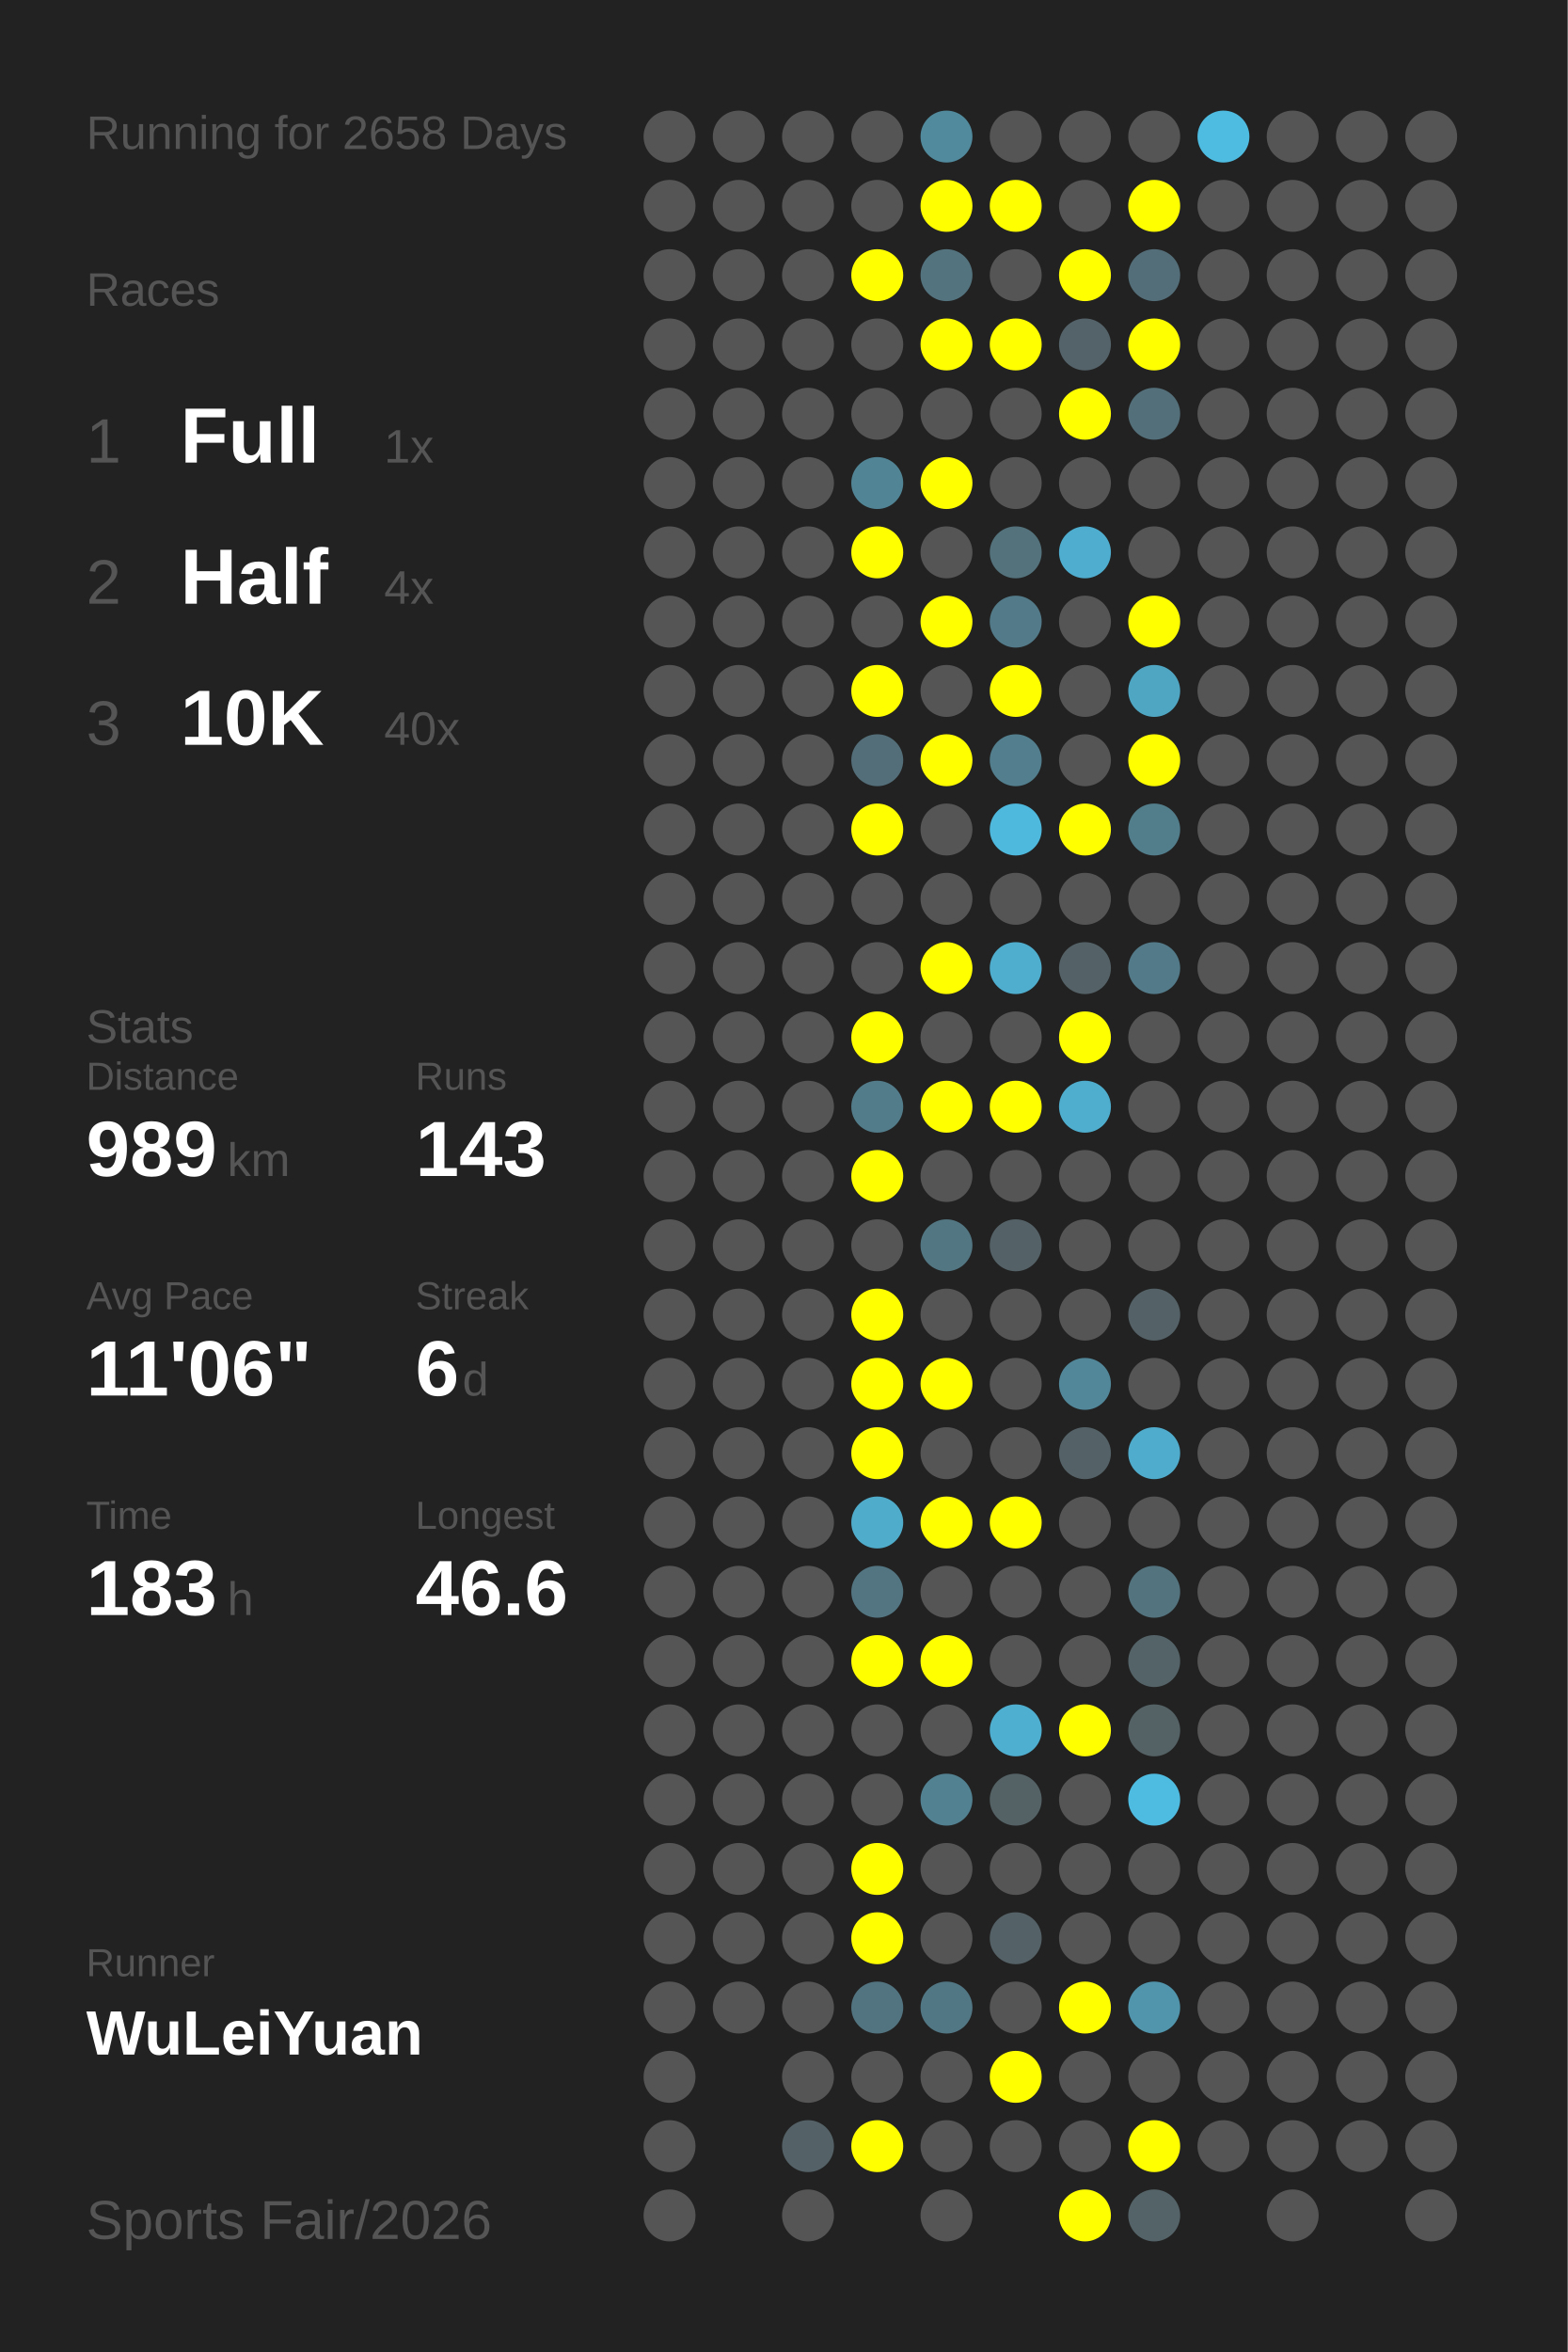
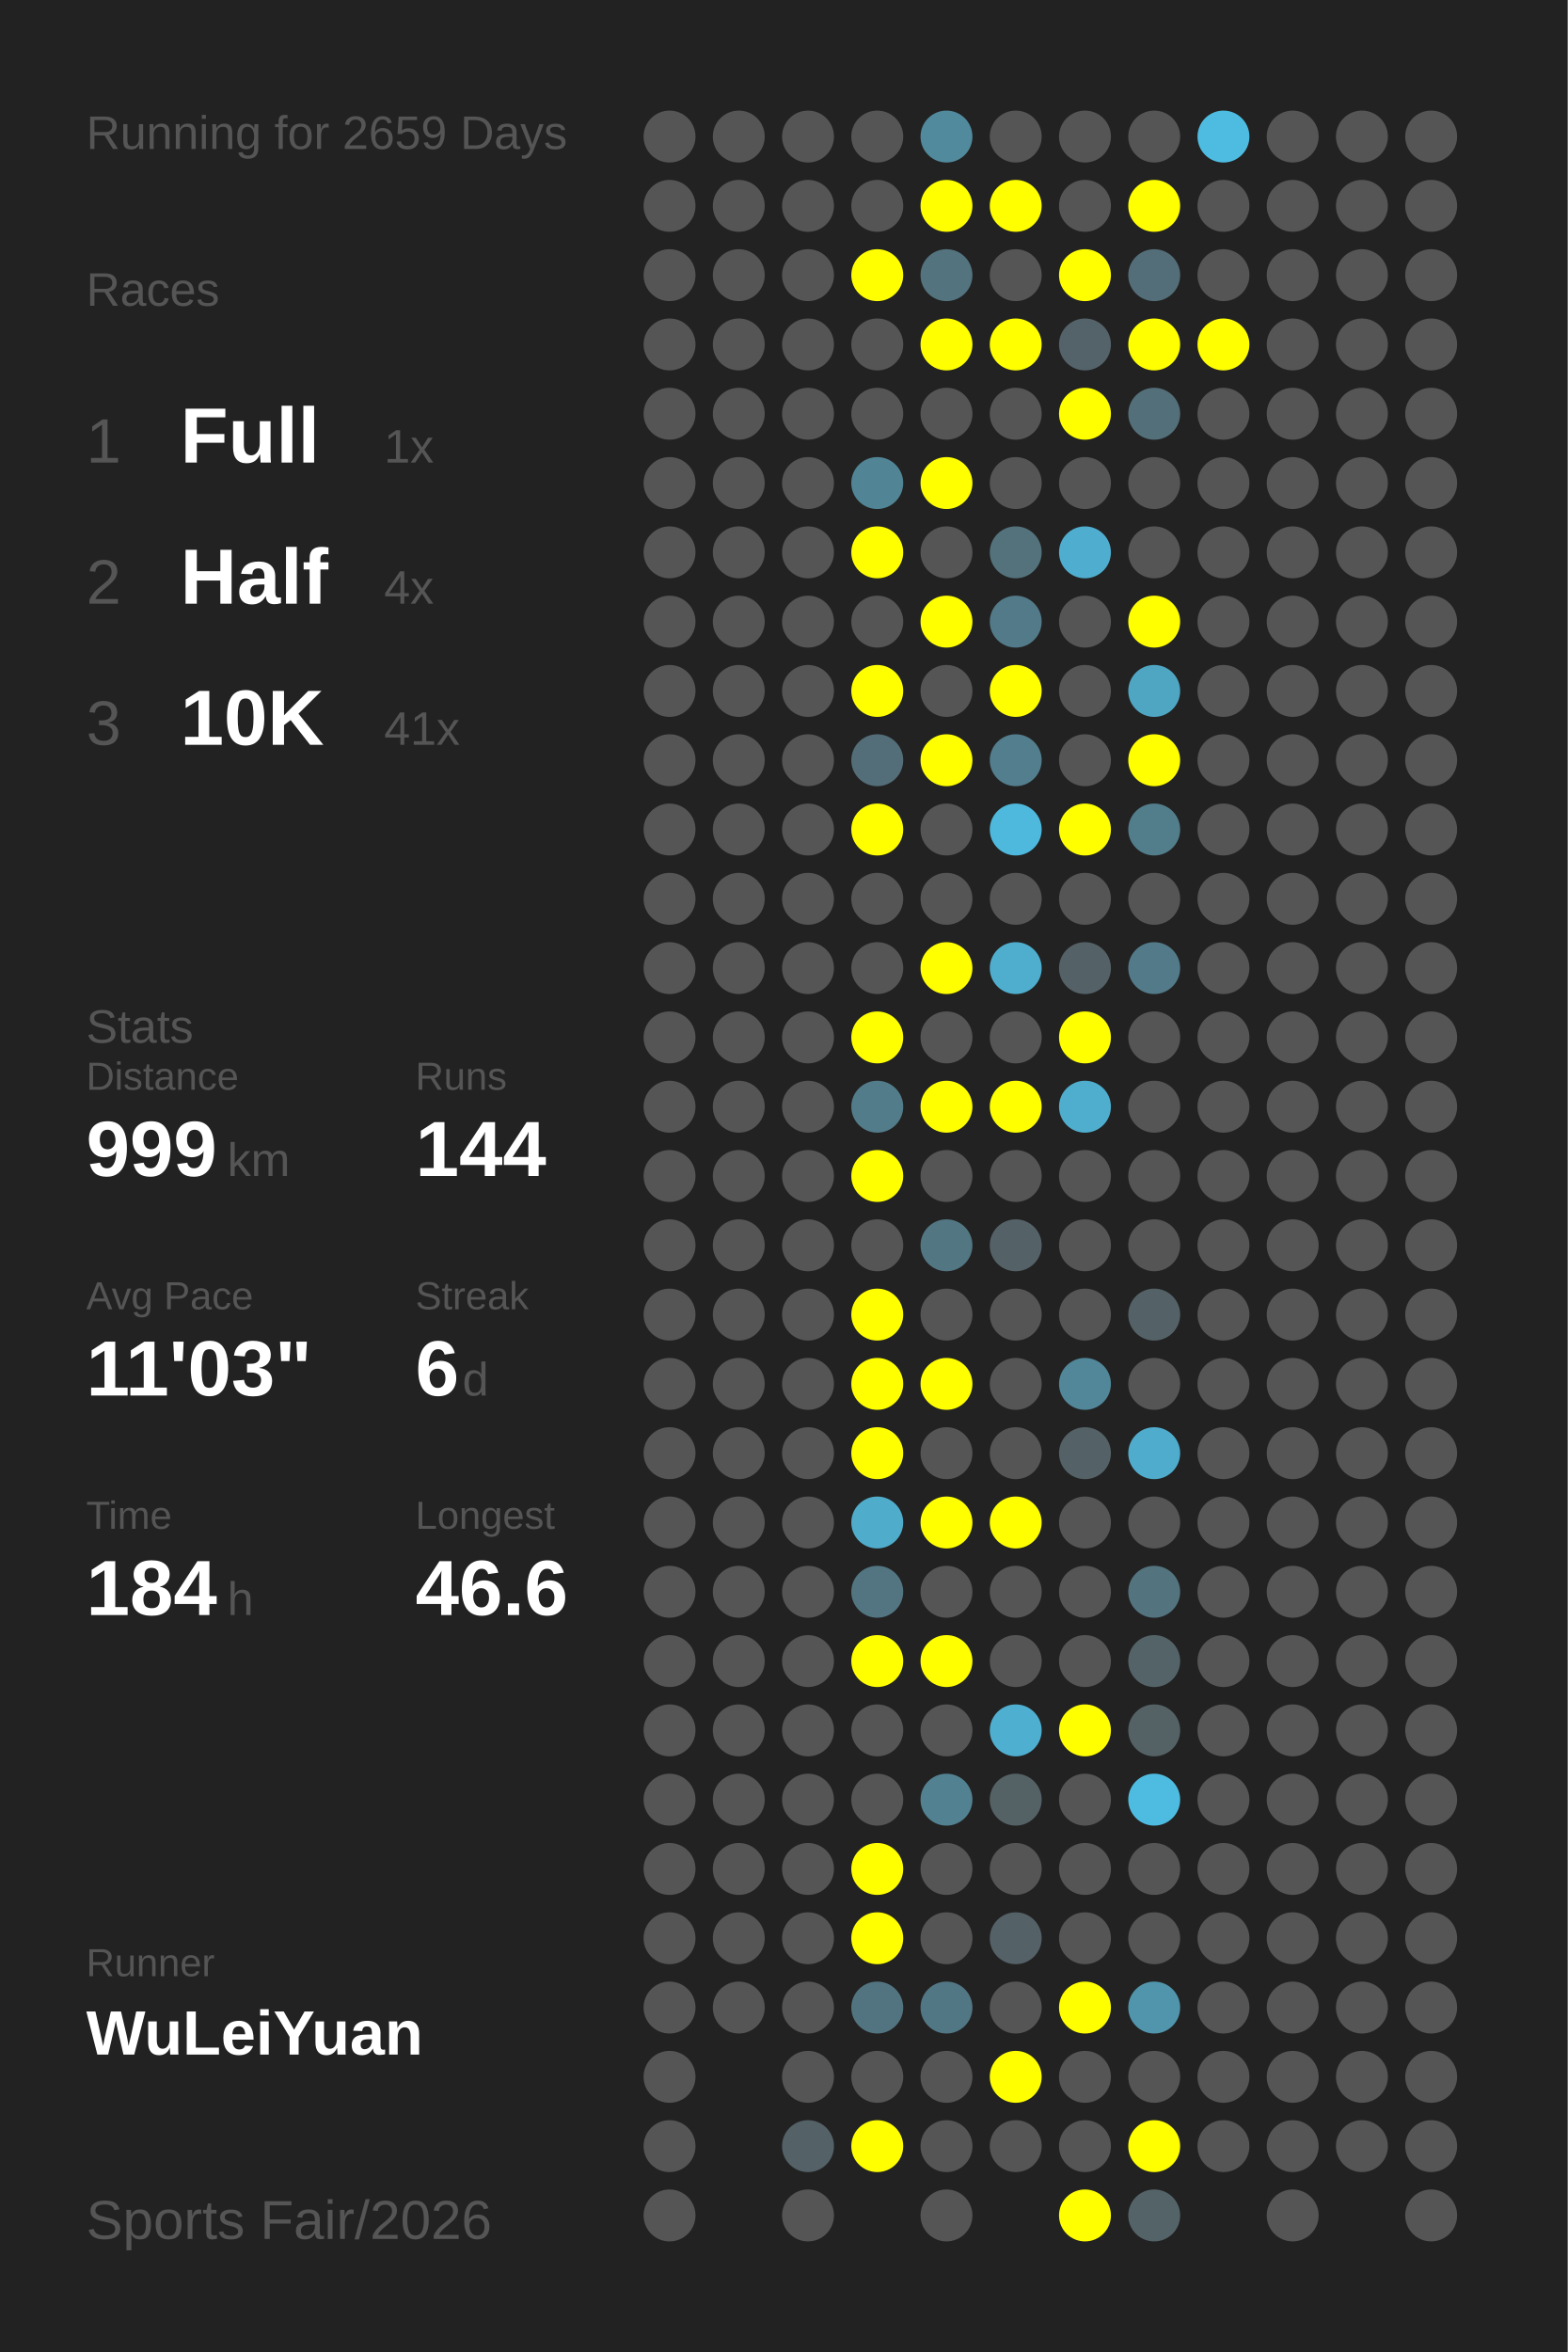
<svg xmlns="http://www.w3.org/2000/svg" baseProfile="full" height="300mm" version="1.1" viewBox="0,0,200,300" width="200mm">
  <defs />
  <rect fill="#222222" height="300" width="200" x="0" y="0" />
-   <text fill="#555555" style="font-size:6px; font-family:Arial;" x="11" y="19">Running for 2658 Days</text>
+   <text fill="#555555" style="font-size:6px; font-family:Arial;" x="11" y="19">Running for 2659 Days</text>
  <text fill="#555555" style="font-size:6px; font-family:Arial;" x="11" y="39">Races</text>
  <text fill="#555555" style="font-size:8px; font-family:Arial;" x="11" y="59">1</text>
  <text fill="#FFFFFF" style="font-size:10px; font-family:Arial; font-weight:bold;" x="23" y="59">Full</text>
  <text fill="#555555" style="font-size:6px; font-family:Arial;" x="49" y="59">1x</text>
  <text fill="#555555" style="font-size:8px; font-family:Arial;" x="11" y="77">2</text>
  <text fill="#FFFFFF" style="font-size:10px; font-family:Arial; font-weight:bold;" x="23" y="77">Half</text>
  <text fill="#555555" style="font-size:6px; font-family:Arial;" x="49" y="77">4x</text>
  <text fill="#555555" style="font-size:8px; font-family:Arial;" x="11" y="95">3</text>
  <text fill="#FFFFFF" style="font-size:10px; font-family:Arial; font-weight:bold;" x="23" y="95">10K</text>
-   <text fill="#555555" style="font-size:6px; font-family:Arial;" x="49" y="95">40x</text>
+   <text fill="#555555" style="font-size:6px; font-family:Arial;" x="49" y="95">41x</text>
  <text fill="#555555" style="font-size:6px; font-family:Arial;" x="11" y="133">Stats</text>
  <text fill="#555555" style="font-size:5px; font-family:Arial;" x="11" y="139">Distance</text>
-   <text fill="#FFFFFF" style="font-size:10px; font-family:Arial; font-weight:bold;" x="11" y="150">989</text>
+   <text fill="#FFFFFF" style="font-size:10px; font-family:Arial; font-weight:bold;" x="11" y="150">999</text>
  <text fill="#555555" style="font-size:6px; font-family:Arial;" x="29" y="150">km</text>
  <text fill="#555555" style="font-size:5px; font-family:Arial;" x="53" y="139">Runs</text>
-   <text fill="#FFFFFF" style="font-size:10px; font-family:Arial; font-weight:bold;" x="53" y="150">143</text>
+   <text fill="#FFFFFF" style="font-size:10px; font-family:Arial; font-weight:bold;" x="53" y="150">144</text>
  <text fill="#555555" style="font-size:5px; font-family:Arial;" x="11" y="167">Avg Pace</text>
-   <text fill="#FFFFFF" style="font-size:10px; font-family:Arial; font-weight:bold;" x="11" y="178">11'06"</text>
+   <text fill="#FFFFFF" style="font-size:10px; font-family:Arial; font-weight:bold;" x="11" y="178">11'03"</text>
  <text fill="#555555" style="font-size:5px; font-family:Arial;" x="53" y="167">Streak</text>
  <text fill="#FFFFFF" style="font-size:10px; font-family:Arial; font-weight:bold;" x="53" y="178">6</text>
  <text fill="#555555" style="font-size:6px; font-family:Arial;" x="59" y="178">d</text>
  <text fill="#555555" style="font-size:5px; font-family:Arial;" x="11" y="195">Time</text>
-   <text fill="#FFFFFF" style="font-size:10px; font-family:Arial; font-weight:bold;" x="11" y="206">183</text>
+   <text fill="#FFFFFF" style="font-size:10px; font-family:Arial; font-weight:bold;" x="11" y="206">184</text>
  <text fill="#555555" style="font-size:6px; font-family:Arial;" x="29" y="206">h</text>
  <text fill="#555555" style="font-size:5px; font-family:Arial;" x="53" y="195">Longest</text>
  <text fill="#FFFFFF" style="font-size:10px; font-family:Arial; font-weight:bold;" x="53" y="206">46.6</text>
  <text fill="#555555" style="font-size:5px; font-family:Arial;" x="11" y="252.065">Runner</text>
  <text fill="#FFFFFF" style="font-size:8px; font-family:Arial; font-weight:bold;" x="11" y="262.065">WuLeiYuan</text>
  <text fill="#555555" style="font-size:7px; font-family:Arial;" x="11" y="285.581">Sports Fair/2026</text>
  <circle cx="85.417" cy="17.419" fill="#555555" r="3.312" />
  <circle cx="85.417" cy="26.258" fill="#555555" r="3.312" />
  <circle cx="85.417" cy="35.097" fill="#555555" r="3.312" />
  <circle cx="85.417" cy="43.935" fill="#555555" r="3.312" />
  <circle cx="85.417" cy="52.774" fill="#555555" r="3.312" />
  <circle cx="85.417" cy="61.613" fill="#555555" r="3.312" />
  <circle cx="85.417" cy="70.452" fill="#555555" r="3.312" />
  <circle cx="85.417" cy="79.29" fill="#555555" r="3.312" />
  <circle cx="85.417" cy="88.129" fill="#555555" r="3.312" />
  <circle cx="85.417" cy="96.968" fill="#555555" r="3.312" />
  <circle cx="85.417" cy="105.806" fill="#555555" r="3.312" />
  <circle cx="85.417" cy="114.645" fill="#555555" r="3.312" />
  <circle cx="85.417" cy="123.484" fill="#555555" r="3.312" />
  <circle cx="85.417" cy="132.323" fill="#555555" r="3.312" />
  <circle cx="85.417" cy="141.161" fill="#555555" r="3.312" />
  <circle cx="85.417" cy="150" fill="#555555" r="3.312" />
  <circle cx="85.417" cy="158.839" fill="#555555" r="3.312" />
  <circle cx="85.417" cy="167.677" fill="#555555" r="3.312" />
  <circle cx="85.417" cy="176.516" fill="#555555" r="3.312" />
  <circle cx="85.417" cy="185.355" fill="#555555" r="3.312" />
  <circle cx="85.417" cy="194.194" fill="#555555" r="3.312" />
  <circle cx="85.417" cy="203.032" fill="#555555" r="3.312" />
  <circle cx="85.417" cy="211.871" fill="#555555" r="3.312" />
  <circle cx="85.417" cy="220.71" fill="#555555" r="3.312" />
  <circle cx="85.417" cy="229.548" fill="#555555" r="3.312" />
  <circle cx="85.417" cy="238.387" fill="#555555" r="3.312" />
  <circle cx="85.417" cy="247.226" fill="#555555" r="3.312" />
  <circle cx="85.417" cy="256.065" fill="#555555" r="3.312" />
  <circle cx="85.417" cy="264.903" fill="#555555" r="3.312" />
  <circle cx="85.417" cy="273.742" fill="#555555" r="3.312" />
  <circle cx="85.417" cy="282.581" fill="#555555" r="3.312" />
  <circle cx="94.25" cy="17.419" fill="#555555" r="3.312" />
  <circle cx="94.25" cy="26.258" fill="#555555" r="3.312" />
  <circle cx="94.25" cy="35.097" fill="#555555" r="3.312" />
  <circle cx="94.25" cy="43.935" fill="#555555" r="3.312" />
  <circle cx="94.25" cy="52.774" fill="#555555" r="3.312" />
  <circle cx="94.25" cy="61.613" fill="#555555" r="3.312" />
  <circle cx="94.25" cy="70.452" fill="#555555" r="3.312" />
  <circle cx="94.25" cy="79.29" fill="#555555" r="3.312" />
  <circle cx="94.25" cy="88.129" fill="#555555" r="3.312" />
  <circle cx="94.25" cy="96.968" fill="#555555" r="3.312" />
  <circle cx="94.25" cy="105.806" fill="#555555" r="3.312" />
  <circle cx="94.25" cy="114.645" fill="#555555" r="3.312" />
  <circle cx="94.25" cy="123.484" fill="#555555" r="3.312" />
  <circle cx="94.25" cy="132.323" fill="#555555" r="3.312" />
  <circle cx="94.25" cy="141.161" fill="#555555" r="3.312" />
  <circle cx="94.25" cy="150" fill="#555555" r="3.312" />
  <circle cx="94.25" cy="158.839" fill="#555555" r="3.312" />
  <circle cx="94.25" cy="167.677" fill="#555555" r="3.312" />
  <circle cx="94.25" cy="176.516" fill="#555555" r="3.312" />
  <circle cx="94.25" cy="185.355" fill="#555555" r="3.312" />
  <circle cx="94.25" cy="194.194" fill="#555555" r="3.312" />
  <circle cx="94.25" cy="203.032" fill="#555555" r="3.312" />
  <circle cx="94.25" cy="211.871" fill="#555555" r="3.312" />
  <circle cx="94.25" cy="220.71" fill="#555555" r="3.312" />
  <circle cx="94.25" cy="229.548" fill="#555555" r="3.312" />
  <circle cx="94.25" cy="238.387" fill="#555555" r="3.312" />
  <circle cx="94.25" cy="247.226" fill="#555555" r="3.312" />
  <circle cx="94.25" cy="256.065" fill="#555555" r="3.312" />
  <circle cx="103.083" cy="17.419" fill="#555555" r="3.312" />
  <circle cx="103.083" cy="26.258" fill="#555555" r="3.312" />
  <circle cx="103.083" cy="35.097" fill="#555555" r="3.312" />
  <circle cx="103.083" cy="43.935" fill="#555555" r="3.312" />
  <circle cx="103.083" cy="52.774" fill="#555555" r="3.312" />
  <circle cx="103.083" cy="61.613" fill="#555555" r="3.312" />
  <circle cx="103.083" cy="70.452" fill="#555555" r="3.312" />
  <circle cx="103.083" cy="79.29" fill="#555555" r="3.312" />
  <circle cx="103.083" cy="88.129" fill="#555555" r="3.312" />
  <circle cx="103.083" cy="96.968" fill="#555555" r="3.312" />
  <circle cx="103.083" cy="105.806" fill="#555555" r="3.312" />
  <circle cx="103.083" cy="114.645" fill="#555555" r="3.312" />
  <circle cx="103.083" cy="123.484" fill="#555555" r="3.312" />
  <circle cx="103.083" cy="132.323" fill="#555555" r="3.312" />
  <circle cx="103.083" cy="141.161" fill="#555555" r="3.312" />
  <circle cx="103.083" cy="150" fill="#555555" r="3.312" />
  <circle cx="103.083" cy="158.839" fill="#555555" r="3.312" />
  <circle cx="103.083" cy="167.677" fill="#555555" r="3.312" />
  <circle cx="103.083" cy="176.516" fill="#555555" r="3.312" />
  <circle cx="103.083" cy="185.355" fill="#555555" r="3.312" />
  <circle cx="103.083" cy="194.194" fill="#555555" r="3.312" />
  <circle cx="103.083" cy="203.032" fill="#555555" r="3.312" />
  <circle cx="103.083" cy="211.871" fill="#555555" r="3.312" />
  <circle cx="103.083" cy="220.71" fill="#555555" r="3.312" />
  <circle cx="103.083" cy="229.548" fill="#555555" r="3.312" />
  <circle cx="103.083" cy="238.387" fill="#555555" r="3.312" />
  <circle cx="103.083" cy="247.226" fill="#555555" r="3.312" />
  <circle cx="103.083" cy="256.065" fill="#555555" r="3.312" />
  <circle cx="103.083" cy="264.903" fill="#555555" r="3.312" />
  <circle cx="103.083" cy="273.742" fill="#546267" r="3.312" />
  <circle cx="103.083" cy="282.581" fill="#555555" r="3.312" />
  <circle cx="111.917" cy="17.419" fill="#555555" r="3.312" />
  <circle cx="111.917" cy="26.258" fill="#555555" r="3.312" />
  <circle cx="111.917" cy="35.097" fill="#FFFF00" r="3.312" />
  <circle cx="111.917" cy="43.935" fill="#555555" r="3.312" />
  <circle cx="111.917" cy="52.774" fill="#555555" r="3.312" />
  <circle cx="111.917" cy="61.613" fill="#518596" r="3.312" />
  <circle cx="111.917" cy="70.452" fill="#FFFF00" r="3.312" />
  <circle cx="111.917" cy="79.29" fill="#555555" r="3.312" />
  <circle cx="111.917" cy="88.129" fill="#FFFF00" r="3.312" />
  <circle cx="111.917" cy="96.968" fill="#536e78" r="3.312" />
  <circle cx="111.917" cy="105.806" fill="#FFFF00" r="3.312" />
  <circle cx="111.917" cy="114.645" fill="#555555" r="3.312" />
  <circle cx="111.917" cy="123.484" fill="#555555" r="3.312" />
  <circle cx="111.917" cy="132.323" fill="#FFFF00" r="3.312" />
  <circle cx="111.917" cy="141.161" fill="#527c8a" r="3.312" />
  <circle cx="111.917" cy="150" fill="#FFFF00" r="3.312" />
  <circle cx="111.917" cy="158.839" fill="#555555" r="3.312" />
  <circle cx="111.917" cy="167.677" fill="#FFFF00" r="3.312" />
  <circle cx="111.917" cy="176.516" fill="#FFFF00" r="3.312" />
  <circle cx="111.917" cy="185.355" fill="#FFFF00" r="3.312" />
  <circle cx="111.917" cy="194.194" fill="#4faccb" r="3.312" />
  <circle cx="111.917" cy="203.032" fill="#527581" r="3.312" />
  <circle cx="111.917" cy="211.871" fill="#FFFF00" r="3.312" />
  <circle cx="111.917" cy="220.71" fill="#555555" r="3.312" />
  <circle cx="111.917" cy="229.548" fill="#555555" r="3.312" />
  <circle cx="111.917" cy="238.387" fill="#FFFF00" r="3.312" />
  <circle cx="111.917" cy="247.226" fill="#FFFF00" r="3.312" />
  <circle cx="111.917" cy="256.065" fill="#527480" r="3.312" />
  <circle cx="111.917" cy="264.903" fill="#555555" r="3.312" />
  <circle cx="111.917" cy="273.742" fill="#FFFF00" r="3.312" />
  <circle cx="120.75" cy="17.419" fill="#518a9d" r="3.312" />
  <circle cx="120.75" cy="26.258" fill="#FFFF00" r="3.312" />
  <circle cx="120.75" cy="35.097" fill="#53737e" r="3.312" />
  <circle cx="120.75" cy="43.935" fill="#FFFF00" r="3.312" />
  <circle cx="120.75" cy="52.774" fill="#555555" r="3.312" />
  <circle cx="120.75" cy="61.613" fill="#FFFF00" r="3.312" />
  <circle cx="120.75" cy="70.452" fill="#555555" r="3.312" />
  <circle cx="120.75" cy="79.29" fill="#FFFF00" r="3.312" />
  <circle cx="120.75" cy="88.129" fill="#555555" r="3.312" />
  <circle cx="120.75" cy="96.968" fill="#FFFF00" r="3.312" />
  <circle cx="120.75" cy="105.806" fill="#555555" r="3.312" />
  <circle cx="120.75" cy="114.645" fill="#555555" r="3.312" />
  <circle cx="120.75" cy="123.484" fill="#FFFF00" r="3.312" />
  <circle cx="120.75" cy="132.323" fill="#555555" r="3.312" />
  <circle cx="120.75" cy="141.161" fill="#FFFF00" r="3.312" />
  <circle cx="120.75" cy="150" fill="#555555" r="3.312" />
  <circle cx="120.75" cy="158.839" fill="#527682" r="3.312" />
  <circle cx="120.75" cy="167.677" fill="#555555" r="3.312" />
  <circle cx="120.75" cy="176.516" fill="#FFFF00" r="3.312" />
  <circle cx="120.75" cy="185.355" fill="#555555" r="3.312" />
  <circle cx="120.75" cy="194.194" fill="#FFFF00" r="3.312" />
  <circle cx="120.75" cy="203.032" fill="#555555" r="3.312" />
  <circle cx="120.75" cy="211.871" fill="#FFFF00" r="3.312" />
  <circle cx="120.75" cy="220.71" fill="#555555" r="3.312" />
  <circle cx="120.75" cy="229.548" fill="#528191" r="3.312" />
  <circle cx="120.75" cy="238.387" fill="#555555" r="3.312" />
  <circle cx="120.75" cy="247.226" fill="#555555" r="3.312" />
  <circle cx="120.75" cy="256.065" fill="#527784" r="3.312" />
  <circle cx="120.75" cy="264.903" fill="#555555" r="3.312" />
  <circle cx="120.75" cy="273.742" fill="#555555" r="3.312" />
  <circle cx="120.75" cy="282.581" fill="#555555" r="3.312" />
  <circle cx="129.583" cy="17.419" fill="#555555" r="3.312" />
  <circle cx="129.583" cy="26.258" fill="#FFFF00" r="3.312" />
  <circle cx="129.583" cy="35.097" fill="#555555" r="3.312" />
  <circle cx="129.583" cy="43.935" fill="#FFFF00" r="3.312" />
  <circle cx="129.583" cy="52.774" fill="#555555" r="3.312" />
  <circle cx="129.583" cy="61.613" fill="#555555" r="3.312" />
  <circle cx="129.583" cy="70.452" fill="#53727c" r="3.312" />
  <circle cx="129.583" cy="79.29" fill="#527a88" r="3.312" />
  <circle cx="129.583" cy="88.129" fill="#FFFF00" r="3.312" />
  <circle cx="129.583" cy="96.968" fill="#527e8d" r="3.312" />
  <circle cx="129.583" cy="105.806" fill="#4eb9dd" r="3.312" />
  <circle cx="129.583" cy="114.645" fill="#555555" r="3.312" />
  <circle cx="129.583" cy="123.484" fill="#4faece" r="3.312" />
  <circle cx="129.583" cy="132.323" fill="#555555" r="3.312" />
  <circle cx="129.583" cy="141.161" fill="#FFFF00" r="3.312" />
  <circle cx="129.583" cy="150" fill="#555555" r="3.312" />
  <circle cx="129.583" cy="158.839" fill="#546267" r="3.312" />
  <circle cx="129.583" cy="167.677" fill="#555555" r="3.312" />
  <circle cx="129.583" cy="176.516" fill="#555555" r="3.312" />
  <circle cx="129.583" cy="185.355" fill="#555555" r="3.312" />
  <circle cx="129.583" cy="194.194" fill="#FFFF00" r="3.312" />
  <circle cx="129.583" cy="203.032" fill="#555555" r="3.312" />
  <circle cx="129.583" cy="211.871" fill="#555555" r="3.312" />
  <circle cx="129.583" cy="220.71" fill="#4fafd0" r="3.312" />
  <circle cx="129.583" cy="229.548" fill="#546266" r="3.312" />
  <circle cx="129.583" cy="238.387" fill="#555555" r="3.312" />
  <circle cx="129.583" cy="247.226" fill="#546166" r="3.312" />
  <circle cx="129.583" cy="256.065" fill="#555555" r="3.312" />
  <circle cx="129.583" cy="264.903" fill="#FFFF00" r="3.312" />
  <circle cx="129.583" cy="273.742" fill="#555555" r="3.312" />
  <circle cx="138.417" cy="17.419" fill="#555555" r="3.312" />
  <circle cx="138.417" cy="26.258" fill="#555555" r="3.312" />
  <circle cx="138.417" cy="35.097" fill="#FFFF00" r="3.312" />
  <circle cx="138.417" cy="43.935" fill="#546369" r="3.312" />
  <circle cx="138.417" cy="52.774" fill="#FFFF00" r="3.312" />
  <circle cx="138.417" cy="61.613" fill="#555555" r="3.312" />
  <circle cx="138.417" cy="70.452" fill="#4faecf" r="3.312" />
  <circle cx="138.417" cy="79.29" fill="#555555" r="3.312" />
  <circle cx="138.417" cy="88.129" fill="#555555" r="3.312" />
  <circle cx="138.417" cy="96.968" fill="#555555" r="3.312" />
  <circle cx="138.417" cy="105.806" fill="#FFFF00" r="3.312" />
  <circle cx="138.417" cy="114.645" fill="#555555" r="3.312" />
  <circle cx="138.417" cy="123.484" fill="#546267" r="3.312" />
  <circle cx="138.417" cy="132.323" fill="#FFFF00" r="3.312" />
  <circle cx="138.417" cy="141.161" fill="#4faece" r="3.312" />
  <circle cx="138.417" cy="150" fill="#555555" r="3.312" />
  <circle cx="138.417" cy="158.839" fill="#555555" r="3.312" />
  <circle cx="138.417" cy="167.677" fill="#555555" r="3.312" />
  <circle cx="138.417" cy="176.516" fill="#518799" r="3.312" />
  <circle cx="138.417" cy="185.355" fill="#546267" r="3.312" />
  <circle cx="138.417" cy="194.194" fill="#555555" r="3.312" />
  <circle cx="138.417" cy="203.032" fill="#555555" r="3.312" />
  <circle cx="138.417" cy="211.871" fill="#555555" r="3.312" />
  <circle cx="138.417" cy="220.71" fill="#FFFF00" r="3.312" />
  <circle cx="138.417" cy="229.548" fill="#555555" r="3.312" />
  <circle cx="138.417" cy="238.387" fill="#555555" r="3.312" />
  <circle cx="138.417" cy="247.226" fill="#555555" r="3.312" />
  <circle cx="138.417" cy="256.065" fill="#FFFF00" r="3.312" />
  <circle cx="138.417" cy="264.903" fill="#555555" r="3.312" />
  <circle cx="138.417" cy="273.742" fill="#555555" r="3.312" />
  <circle cx="138.417" cy="282.581" fill="#FFFF00" r="3.312" />
  <circle cx="147.25" cy="17.419" fill="#555555" r="3.312" />
  <circle cx="147.25" cy="26.258" fill="#FFFF00" r="3.312" />
  <circle cx="147.25" cy="35.097" fill="#536e78" r="3.312" />
  <circle cx="147.25" cy="43.935" fill="#FFFF00" r="3.312" />
  <circle cx="147.25" cy="52.774" fill="#536f79" r="3.312" />
  <circle cx="147.25" cy="61.613" fill="#555555" r="3.312" />
  <circle cx="147.25" cy="70.452" fill="#555555" r="3.312" />
  <circle cx="147.25" cy="79.29" fill="#FFFF00" r="3.312" />
  <circle cx="147.25" cy="88.129" fill="#4fa6c3" r="3.312" />
  <circle cx="147.25" cy="96.968" fill="#FFFF00" r="3.312" />
  <circle cx="147.25" cy="105.806" fill="#527d8b" r="3.312" />
  <circle cx="147.25" cy="114.645" fill="#555555" r="3.312" />
  <circle cx="147.25" cy="123.484" fill="#527a88" r="3.312" />
  <circle cx="147.25" cy="132.323" fill="#555555" r="3.312" />
  <circle cx="147.25" cy="141.161" fill="#555555" r="3.312" />
  <circle cx="147.25" cy="150" fill="#555555" r="3.312" />
  <circle cx="147.25" cy="158.839" fill="#555555" r="3.312" />
  <circle cx="147.25" cy="167.677" fill="#546267" r="3.312" />
  <circle cx="147.25" cy="176.516" fill="#555555" r="3.312" />
  <circle cx="147.25" cy="185.355" fill="#4faccc" r="3.312" />
  <circle cx="147.25" cy="194.194" fill="#555555" r="3.312" />
  <circle cx="147.25" cy="203.032" fill="#53737e" r="3.312" />
  <circle cx="147.25" cy="211.871" fill="#546368" r="3.312" />
  <circle cx="147.25" cy="220.71" fill="#546266" r="3.312" />
  <circle cx="147.25" cy="229.548" fill="#4ebce1" r="3.312" />
  <circle cx="147.25" cy="238.387" fill="#555555" r="3.312" />
  <circle cx="147.25" cy="247.226" fill="#555555" r="3.312" />
  <circle cx="147.25" cy="256.065" fill="#5095ac" r="3.312" />
  <circle cx="147.25" cy="264.903" fill="#555555" r="3.312" />
  <circle cx="147.25" cy="273.742" fill="#FFFF00" r="3.312" />
  <circle cx="147.25" cy="282.581" fill="#546368" r="3.312" />
  <circle cx="156.083" cy="17.419" fill="#4ebce1" r="3.312" />
  <circle cx="156.083" cy="26.258" fill="#555555" r="3.312" />
  <circle cx="156.083" cy="35.097" fill="#555555" r="3.312" />
-   <circle cx="156.083" cy="43.935" fill="#555555" r="3.312" />
+   <circle cx="156.083" cy="43.935" fill="#FFFF00" r="3.312" />
  <circle cx="156.083" cy="52.774" fill="#555555" r="3.312" />
  <circle cx="156.083" cy="61.613" fill="#555555" r="3.312" />
  <circle cx="156.083" cy="70.452" fill="#555555" r="3.312" />
  <circle cx="156.083" cy="79.29" fill="#555555" r="3.312" />
  <circle cx="156.083" cy="88.129" fill="#555555" r="3.312" />
  <circle cx="156.083" cy="96.968" fill="#555555" r="3.312" />
  <circle cx="156.083" cy="105.806" fill="#555555" r="3.312" />
  <circle cx="156.083" cy="114.645" fill="#555555" r="3.312" />
  <circle cx="156.083" cy="123.484" fill="#555555" r="3.312" />
  <circle cx="156.083" cy="132.323" fill="#555555" r="3.312" />
  <circle cx="156.083" cy="141.161" fill="#555555" r="3.312" />
  <circle cx="156.083" cy="150" fill="#555555" r="3.312" />
  <circle cx="156.083" cy="158.839" fill="#555555" r="3.312" />
  <circle cx="156.083" cy="167.677" fill="#555555" r="3.312" />
  <circle cx="156.083" cy="176.516" fill="#555555" r="3.312" />
  <circle cx="156.083" cy="185.355" fill="#555555" r="3.312" />
  <circle cx="156.083" cy="194.194" fill="#555555" r="3.312" />
  <circle cx="156.083" cy="203.032" fill="#555555" r="3.312" />
  <circle cx="156.083" cy="211.871" fill="#555555" r="3.312" />
  <circle cx="156.083" cy="220.71" fill="#555555" r="3.312" />
  <circle cx="156.083" cy="229.548" fill="#555555" r="3.312" />
  <circle cx="156.083" cy="238.387" fill="#555555" r="3.312" />
  <circle cx="156.083" cy="247.226" fill="#555555" r="3.312" />
  <circle cx="156.083" cy="256.065" fill="#555555" r="3.312" />
  <circle cx="156.083" cy="264.903" fill="#555555" r="3.312" />
  <circle cx="156.083" cy="273.742" fill="#555555" r="3.312" />
  <circle cx="164.917" cy="17.419" fill="#555555" r="3.312" />
  <circle cx="164.917" cy="26.258" fill="#555555" r="3.312" />
  <circle cx="164.917" cy="35.097" fill="#555555" r="3.312" />
  <circle cx="164.917" cy="43.935" fill="#555555" r="3.312" />
  <circle cx="164.917" cy="52.774" fill="#555555" r="3.312" />
  <circle cx="164.917" cy="61.613" fill="#555555" r="3.312" />
  <circle cx="164.917" cy="70.452" fill="#555555" r="3.312" />
  <circle cx="164.917" cy="79.29" fill="#555555" r="3.312" />
  <circle cx="164.917" cy="88.129" fill="#555555" r="3.312" />
  <circle cx="164.917" cy="96.968" fill="#555555" r="3.312" />
  <circle cx="164.917" cy="105.806" fill="#555555" r="3.312" />
  <circle cx="164.917" cy="114.645" fill="#555555" r="3.312" />
  <circle cx="164.917" cy="123.484" fill="#555555" r="3.312" />
  <circle cx="164.917" cy="132.323" fill="#555555" r="3.312" />
  <circle cx="164.917" cy="141.161" fill="#555555" r="3.312" />
  <circle cx="164.917" cy="150" fill="#555555" r="3.312" />
  <circle cx="164.917" cy="158.839" fill="#555555" r="3.312" />
  <circle cx="164.917" cy="167.677" fill="#555555" r="3.312" />
  <circle cx="164.917" cy="176.516" fill="#555555" r="3.312" />
  <circle cx="164.917" cy="185.355" fill="#555555" r="3.312" />
  <circle cx="164.917" cy="194.194" fill="#555555" r="3.312" />
  <circle cx="164.917" cy="203.032" fill="#555555" r="3.312" />
  <circle cx="164.917" cy="211.871" fill="#555555" r="3.312" />
  <circle cx="164.917" cy="220.71" fill="#555555" r="3.312" />
  <circle cx="164.917" cy="229.548" fill="#555555" r="3.312" />
  <circle cx="164.917" cy="238.387" fill="#555555" r="3.312" />
  <circle cx="164.917" cy="247.226" fill="#555555" r="3.312" />
  <circle cx="164.917" cy="256.065" fill="#555555" r="3.312" />
  <circle cx="164.917" cy="264.903" fill="#555555" r="3.312" />
  <circle cx="164.917" cy="273.742" fill="#555555" r="3.312" />
  <circle cx="164.917" cy="282.581" fill="#555555" r="3.312" />
  <circle cx="173.75" cy="17.419" fill="#555555" r="3.312" />
  <circle cx="173.75" cy="26.258" fill="#555555" r="3.312" />
  <circle cx="173.75" cy="35.097" fill="#555555" r="3.312" />
  <circle cx="173.75" cy="43.935" fill="#555555" r="3.312" />
  <circle cx="173.75" cy="52.774" fill="#555555" r="3.312" />
  <circle cx="173.75" cy="61.613" fill="#555555" r="3.312" />
  <circle cx="173.75" cy="70.452" fill="#555555" r="3.312" />
  <circle cx="173.75" cy="79.29" fill="#555555" r="3.312" />
  <circle cx="173.75" cy="88.129" fill="#555555" r="3.312" />
  <circle cx="173.75" cy="96.968" fill="#555555" r="3.312" />
  <circle cx="173.75" cy="105.806" fill="#555555" r="3.312" />
  <circle cx="173.75" cy="114.645" fill="#555555" r="3.312" />
  <circle cx="173.75" cy="123.484" fill="#555555" r="3.312" />
  <circle cx="173.75" cy="132.323" fill="#555555" r="3.312" />
  <circle cx="173.75" cy="141.161" fill="#555555" r="3.312" />
  <circle cx="173.75" cy="150" fill="#555555" r="3.312" />
  <circle cx="173.75" cy="158.839" fill="#555555" r="3.312" />
  <circle cx="173.75" cy="167.677" fill="#555555" r="3.312" />
  <circle cx="173.75" cy="176.516" fill="#555555" r="3.312" />
  <circle cx="173.75" cy="185.355" fill="#555555" r="3.312" />
  <circle cx="173.75" cy="194.194" fill="#555555" r="3.312" />
  <circle cx="173.75" cy="203.032" fill="#555555" r="3.312" />
  <circle cx="173.75" cy="211.871" fill="#555555" r="3.312" />
  <circle cx="173.75" cy="220.71" fill="#555555" r="3.312" />
  <circle cx="173.75" cy="229.548" fill="#555555" r="3.312" />
  <circle cx="173.75" cy="238.387" fill="#555555" r="3.312" />
  <circle cx="173.75" cy="247.226" fill="#555555" r="3.312" />
  <circle cx="173.75" cy="256.065" fill="#555555" r="3.312" />
  <circle cx="173.75" cy="264.903" fill="#555555" r="3.312" />
  <circle cx="173.75" cy="273.742" fill="#555555" r="3.312" />
  <circle cx="182.583" cy="17.419" fill="#555555" r="3.312" />
  <circle cx="182.583" cy="26.258" fill="#555555" r="3.312" />
  <circle cx="182.583" cy="35.097" fill="#555555" r="3.312" />
  <circle cx="182.583" cy="43.935" fill="#555555" r="3.312" />
  <circle cx="182.583" cy="52.774" fill="#555555" r="3.312" />
  <circle cx="182.583" cy="61.613" fill="#555555" r="3.312" />
  <circle cx="182.583" cy="70.452" fill="#555555" r="3.312" />
  <circle cx="182.583" cy="79.29" fill="#555555" r="3.312" />
  <circle cx="182.583" cy="88.129" fill="#555555" r="3.312" />
  <circle cx="182.583" cy="96.968" fill="#555555" r="3.312" />
  <circle cx="182.583" cy="105.806" fill="#555555" r="3.312" />
  <circle cx="182.583" cy="114.645" fill="#555555" r="3.312" />
  <circle cx="182.583" cy="123.484" fill="#555555" r="3.312" />
  <circle cx="182.583" cy="132.323" fill="#555555" r="3.312" />
  <circle cx="182.583" cy="141.161" fill="#555555" r="3.312" />
  <circle cx="182.583" cy="150" fill="#555555" r="3.312" />
  <circle cx="182.583" cy="158.839" fill="#555555" r="3.312" />
  <circle cx="182.583" cy="167.677" fill="#555555" r="3.312" />
  <circle cx="182.583" cy="176.516" fill="#555555" r="3.312" />
  <circle cx="182.583" cy="185.355" fill="#555555" r="3.312" />
  <circle cx="182.583" cy="194.194" fill="#555555" r="3.312" />
  <circle cx="182.583" cy="203.032" fill="#555555" r="3.312" />
  <circle cx="182.583" cy="211.871" fill="#555555" r="3.312" />
  <circle cx="182.583" cy="220.71" fill="#555555" r="3.312" />
  <circle cx="182.583" cy="229.548" fill="#555555" r="3.312" />
  <circle cx="182.583" cy="238.387" fill="#555555" r="3.312" />
  <circle cx="182.583" cy="247.226" fill="#555555" r="3.312" />
  <circle cx="182.583" cy="256.065" fill="#555555" r="3.312" />
  <circle cx="182.583" cy="264.903" fill="#555555" r="3.312" />
  <circle cx="182.583" cy="273.742" fill="#555555" r="3.312" />
  <circle cx="182.583" cy="282.581" fill="#555555" r="3.312" />
</svg>
